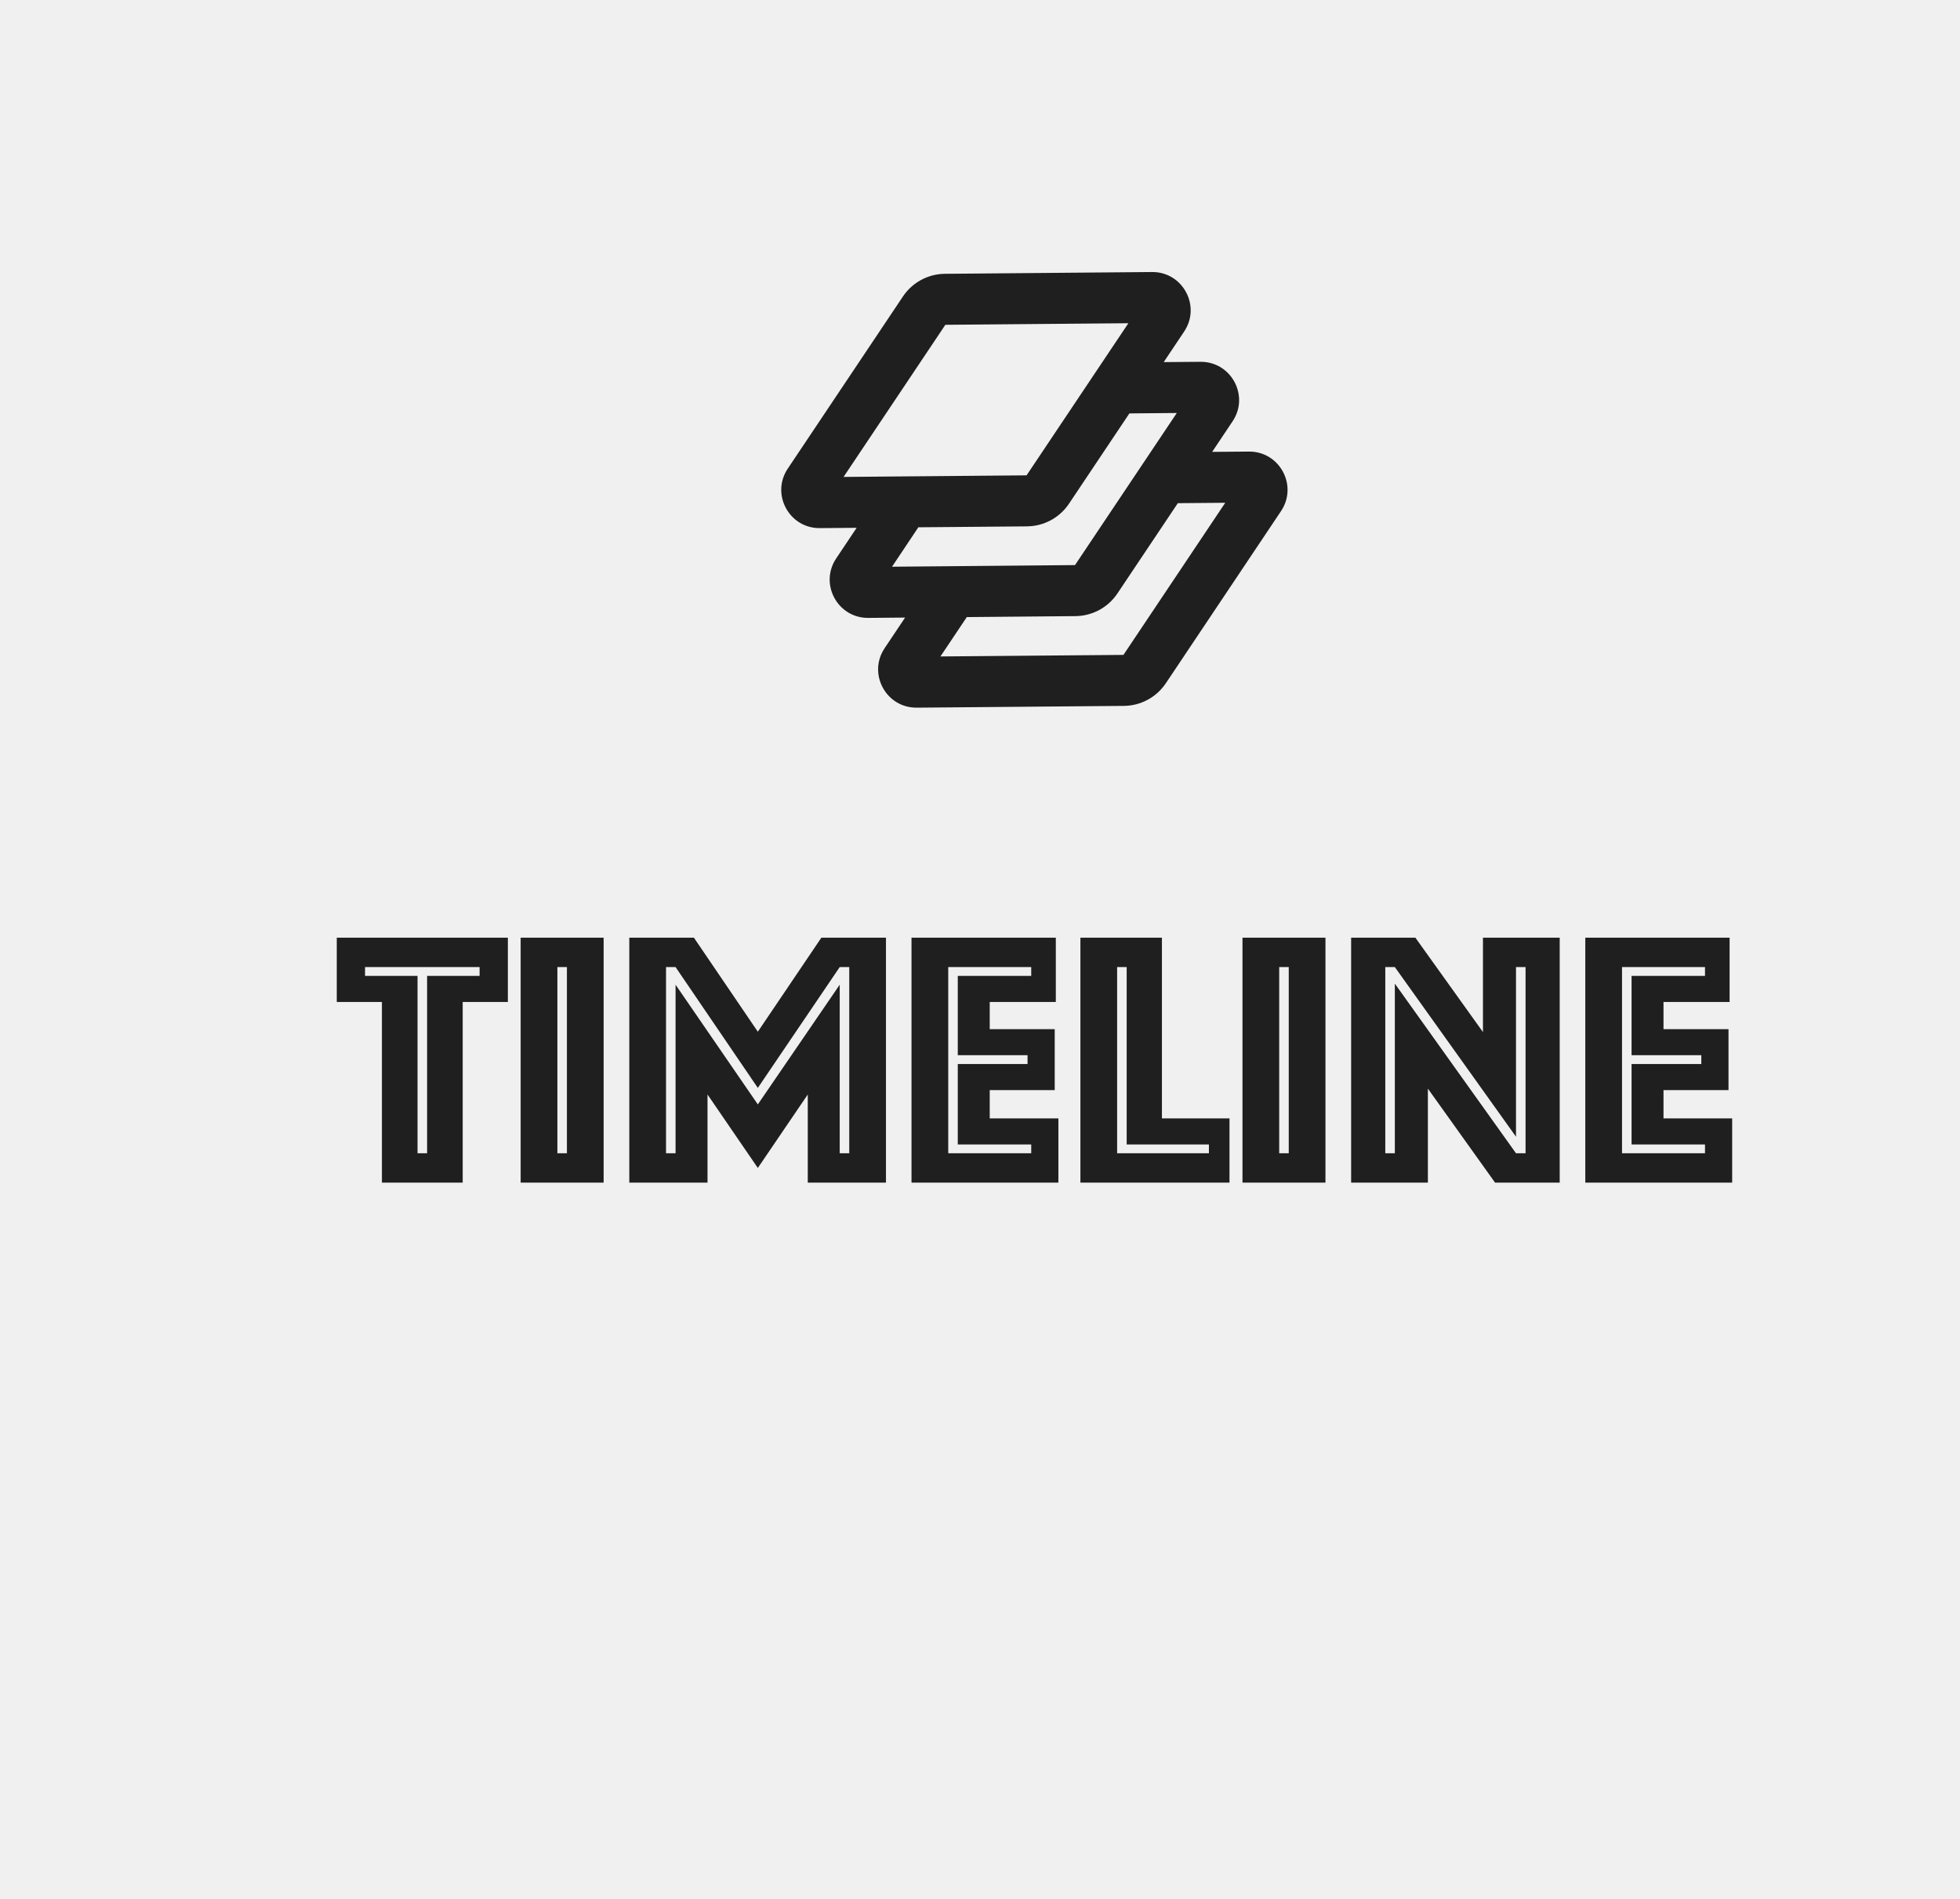
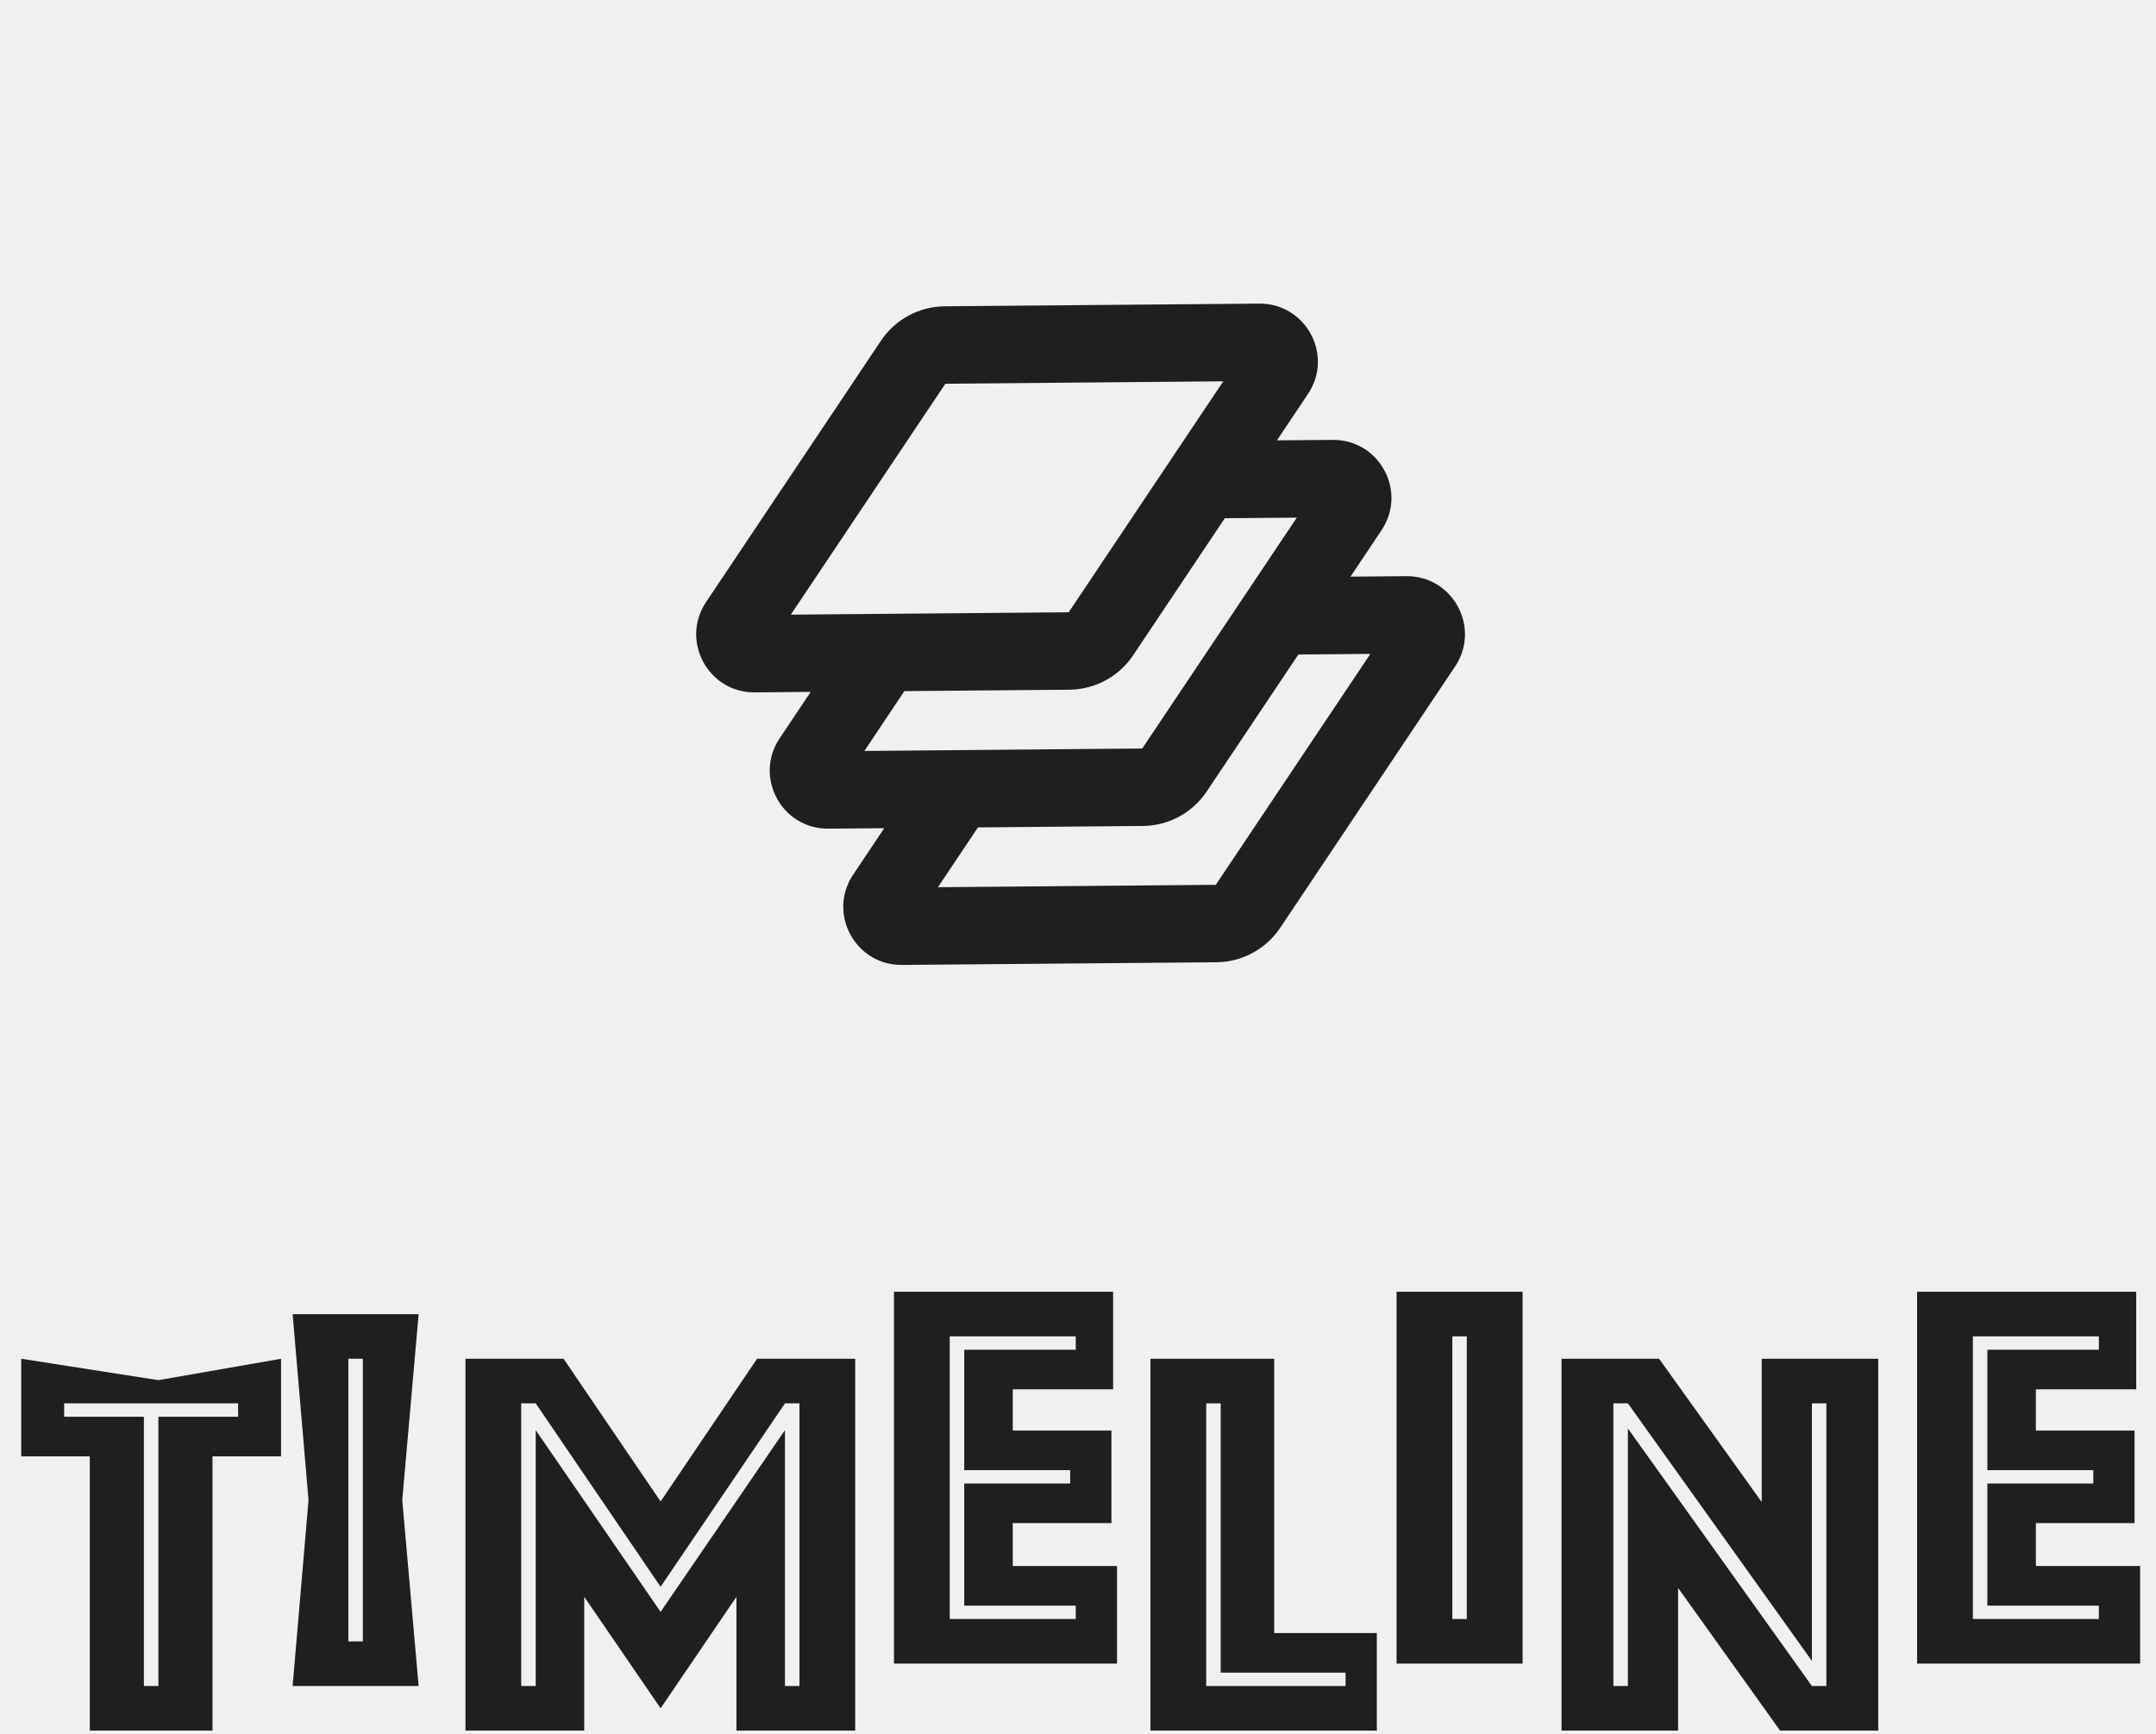
- <svg xmlns="http://www.w3.org/2000/svg" width="127" height="123" viewBox="0 0 127 123" fill="none">
-   <g clip-path="url(#clip0_3_29)">
-     <path d="M61.227 17.74L74.647 17.625C76.639 17.607 77.837 19.828 76.728 21.481L75.404 23.461L77.785 23.442C79.777 23.424 80.975 25.644 79.866 27.298L78.543 29.277L80.924 29.258C82.916 29.24 84.114 31.46 83.005 33.114L75.542 44.268C75.242 44.716 74.838 45.083 74.364 45.339C73.89 45.595 73.361 45.731 72.823 45.735L59.402 45.85C57.411 45.868 56.213 43.649 57.322 41.994L58.647 40.013L56.264 40.034C54.272 40.051 53.075 37.833 54.183 36.178L55.508 34.197L53.125 34.217C51.134 34.235 49.936 32.016 51.045 30.361L58.508 19.207C58.807 18.76 59.211 18.392 59.685 18.136C60.159 17.881 60.688 17.744 61.227 17.74V17.74ZM76.318 32.601L72.403 38.452C72.104 38.899 71.7 39.267 71.226 39.523C70.752 39.778 70.222 39.914 69.684 39.919L62.645 39.981L60.937 42.532L72.795 42.431L79.391 32.575L76.318 32.601ZM73.18 26.785L69.265 32.637C68.994 33.042 68.636 33.383 68.217 33.633C67.798 33.884 67.329 34.039 66.843 34.087L66.546 34.104L59.506 34.163L57.799 36.718L69.656 36.613L76.252 26.758L73.18 26.785ZM61.255 21.044L54.66 30.9L66.518 30.798L73.114 20.942L61.255 21.044Z" fill="#1F1F1F" />
-   </g>
-   <path d="M24.747 64.918H21.821V60.755H32.908V64.918H29.981V76.624H24.747V64.918ZM27.674 74.721V63.229H31.076V62.658H23.653V63.229H27.055V74.721H27.674ZM33.736 60.755H39.113V76.624H33.736V60.755ZM36.734 74.721V62.658H36.116V74.721H36.734ZM40.776 60.755H44.964L49.104 66.846L53.22 60.755H57.407V76.624H52.34V70.914L49.104 75.673L45.844 70.914V76.624H40.776V60.755ZM43.774 74.721V63.8L49.104 71.556L54.41 63.8V74.721H55.028V62.658H54.41L49.104 70.486L43.774 62.658H43.156V74.721H43.774ZM59.062 60.755H68.413V64.918H64.13V66.679H68.341V70.629H64.13V72.461H68.579V76.624H59.062V60.755ZM66.819 74.721V74.15H62.06V68.939H66.581V68.368H62.06V63.229H66.819V62.658H61.442V74.721H66.819ZM70.006 60.755H75.288V72.461H79.666V76.624H70.006V60.755ZM78.333 74.721V74.15H73.004V62.658H72.385V74.721H78.333ZM80.508 60.755H85.885V76.624H80.508V60.755ZM83.506 74.721V62.658H82.887V74.721H83.506ZM87.548 60.755H91.712L96.09 66.869V60.755H101.062V76.624H96.875L92.521 70.533V76.624H87.548V60.755ZM90.38 74.721V63.729L98.231 74.721H98.85V62.658H98.231V73.65L90.38 62.658H89.761V74.721H90.38ZM102.721 60.755H112.071V64.918H107.788V66.679H112V70.629H107.788V72.461H112.238V76.624H102.721V60.755ZM110.477 74.721V74.15H105.719V68.939H110.239V68.368H105.719V63.229H110.477V62.658H105.1V74.721H110.477Z" fill="#1F1F1F" />
-   <defs>
-     <clipPath id="clip0_3_29">
-       <rect width="39.654" height="39.654" fill="white" transform="translate(40.1604 23.7043) rotate(-28.3517)" />
-     </clipPath>
-   </defs>
+ <svg xmlns="http://www.w3.org/2000/svg" width="92" height="74" viewBox="0 0 92 74" fill="none">
+   <path d="M40.312 13.072L47.022 13.015L53.732 12.958C55.724 12.94 56.922 15.16 55.813 16.814L54.49 18.793L56.871 18.774C58.863 18.756 60.061 20.976 58.952 22.63L57.628 24.61L60.009 24.59C62.001 24.572 63.199 26.793 62.09 28.446L54.627 39.6C54.328 40.048 53.923 40.416 53.45 40.671C52.976 40.927 52.446 41.063 51.908 41.068L38.488 41.182C36.496 41.2 35.299 38.981 36.407 37.326L37.732 35.346L35.349 35.366C33.358 35.384 32.16 33.165 33.269 31.51L34.594 29.529L32.211 29.55C30.219 29.568 29.022 27.349 30.13 25.694L37.593 14.54C37.893 14.092 38.297 13.724 38.771 13.469C39.245 13.213 39.774 13.077 40.312 13.072ZM55.404 27.933L51.489 33.784C51.189 34.232 50.785 34.599 50.311 34.855C49.837 35.111 49.308 35.247 48.769 35.251L41.731 35.313L40.023 37.865L51.88 37.763L58.476 27.907L55.404 27.933ZM52.265 22.117L48.351 27.969C48.079 28.375 47.721 28.715 47.302 28.966C46.883 29.217 46.414 29.371 45.928 29.419L45.632 29.436L38.591 29.496L36.885 32.05L48.741 31.945L55.338 22.091L52.265 22.117ZM40.34 16.377L33.746 26.232L45.603 26.131L52.199 16.274L40.34 16.377Z" fill="#1F1F1F" />
+   <path d="M3.832 62.154H0.906V57.99L6.759 58.903L11.993 57.99V62.154H9.067V73.86H3.832V62.154ZM6.759 71.957V60.465H10.161V59.894H2.738V60.465H6.14V71.957H6.759Z" fill="#1F1F1F" />
+   <path d="M12.487 56.087H17.864L17.165 64.022L17.864 71.957H12.487L13.165 64.022L12.487 56.087ZM15.484 70.053V57.99H14.866V70.053H15.484Z" fill="#1F1F1F" />
+   <path d="M19.862 57.99H24.049L28.189 64.081L32.305 57.99H36.493V73.86H31.425V68.15L28.189 72.908L24.93 68.15V73.86H19.862V57.99ZM22.86 71.957V61.036L28.189 68.792L33.495 61.036V71.957H34.114V59.894H33.495L28.189 67.722L22.86 59.894H22.241V71.957H22.86Z" fill="#1F1F1F" />
+   <path d="M38.148 55.13H47.498V59.294H43.216V61.055H47.427V65.004H43.216V66.836H47.665V71H38.148V55.13ZM45.904 69.097V68.526H41.146V63.315H45.666V62.744H41.146V57.605H45.904V57.034H40.527V69.097H45.904Z" fill="#1F1F1F" />
+   <path d="M49.091 57.99H54.373V69.696H58.751V73.86H49.091V57.99ZM57.419 71.957V71.386H52.089V59.894H51.471V65.925V71.957H57.419Z" fill="#1F1F1F" />
+   <path d="M59.594 55.13H64.971V71H59.594V62.744V55.13ZM62.591 69.097V57.034H61.973V69.097H62.591Z" fill="#1F1F1F" />
+   <path d="M66.634 57.99H70.797L75.175 64.105V57.99H80.148V73.86H75.96L71.606 67.769V73.86H66.634V57.99ZM69.465 71.957V60.965L77.317 71.957H77.935V59.894H77.317V70.886L69.465 59.894H68.846V71.957H69.465Z" fill="#1F1F1F" />
+   <path d="M81.806 55.13H91.156V59.294H86.874V61.055H91.085V65.004H86.874V66.836H91.323V71H81.806V55.13ZM89.562 69.097V68.526H84.804V63.315H89.325V62.744H84.804V57.605H89.562V57.034H84.185V69.097H89.562Z" fill="#1F1F1F" />
</svg>
